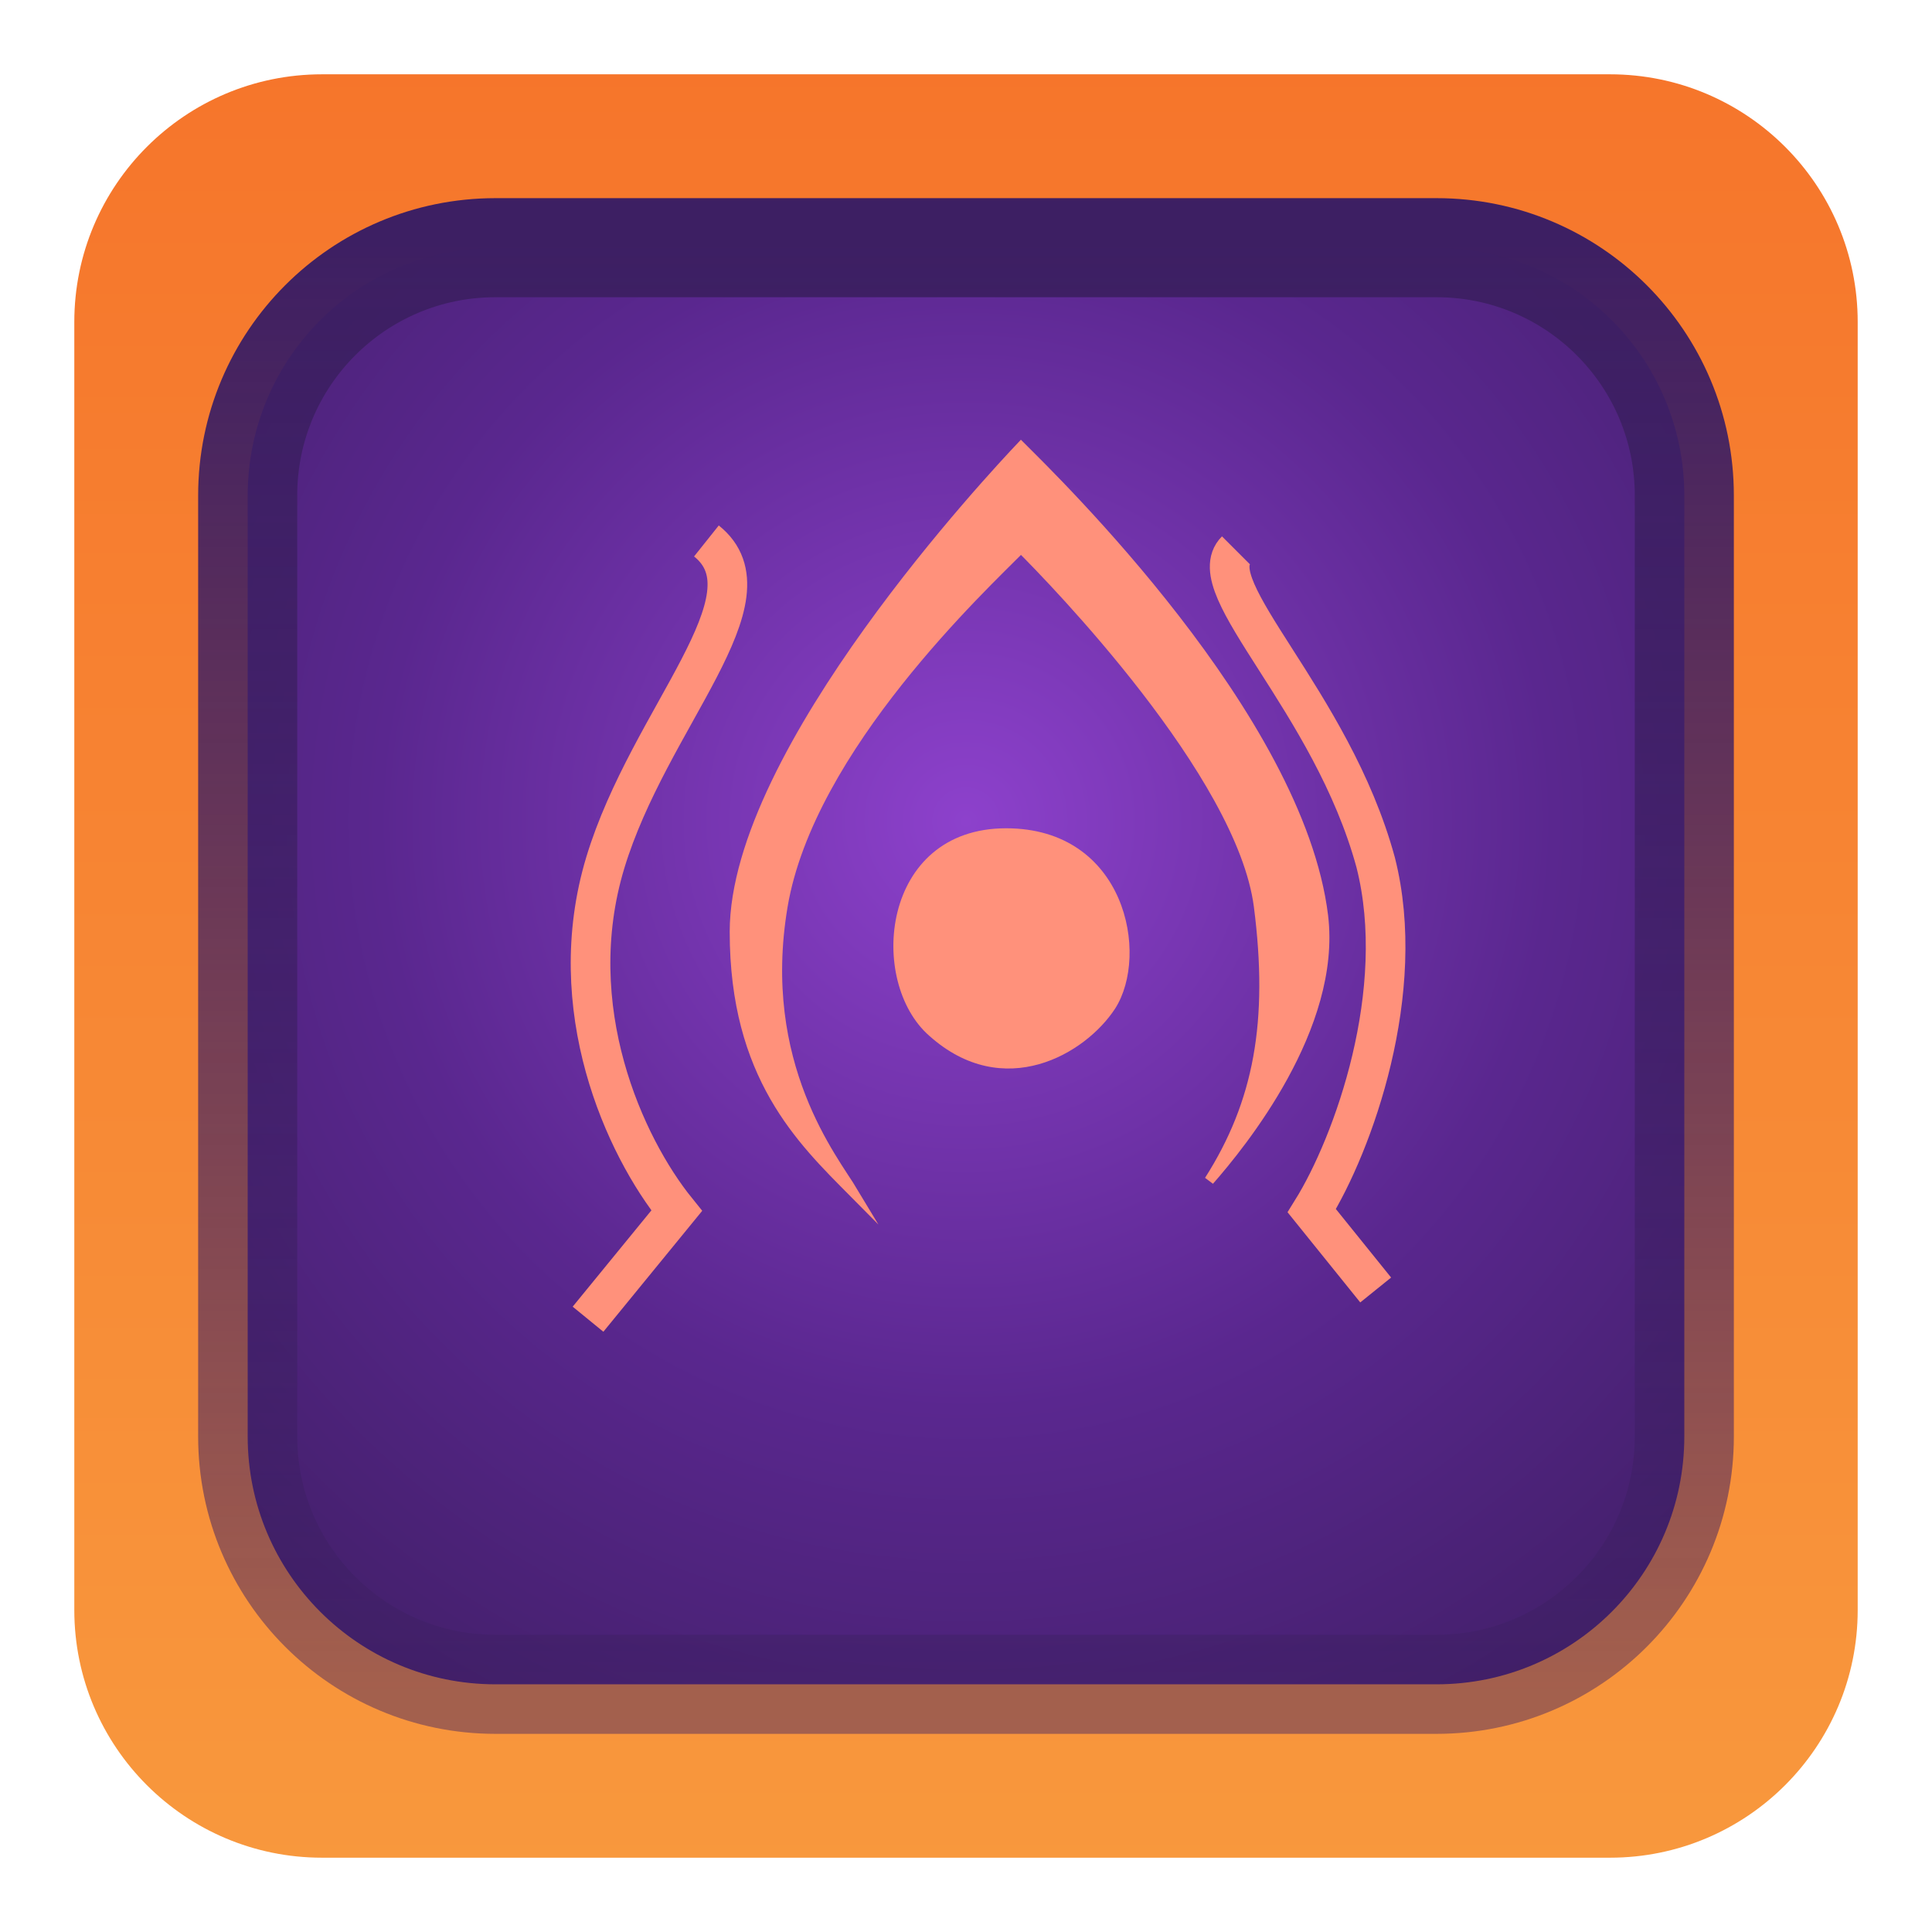
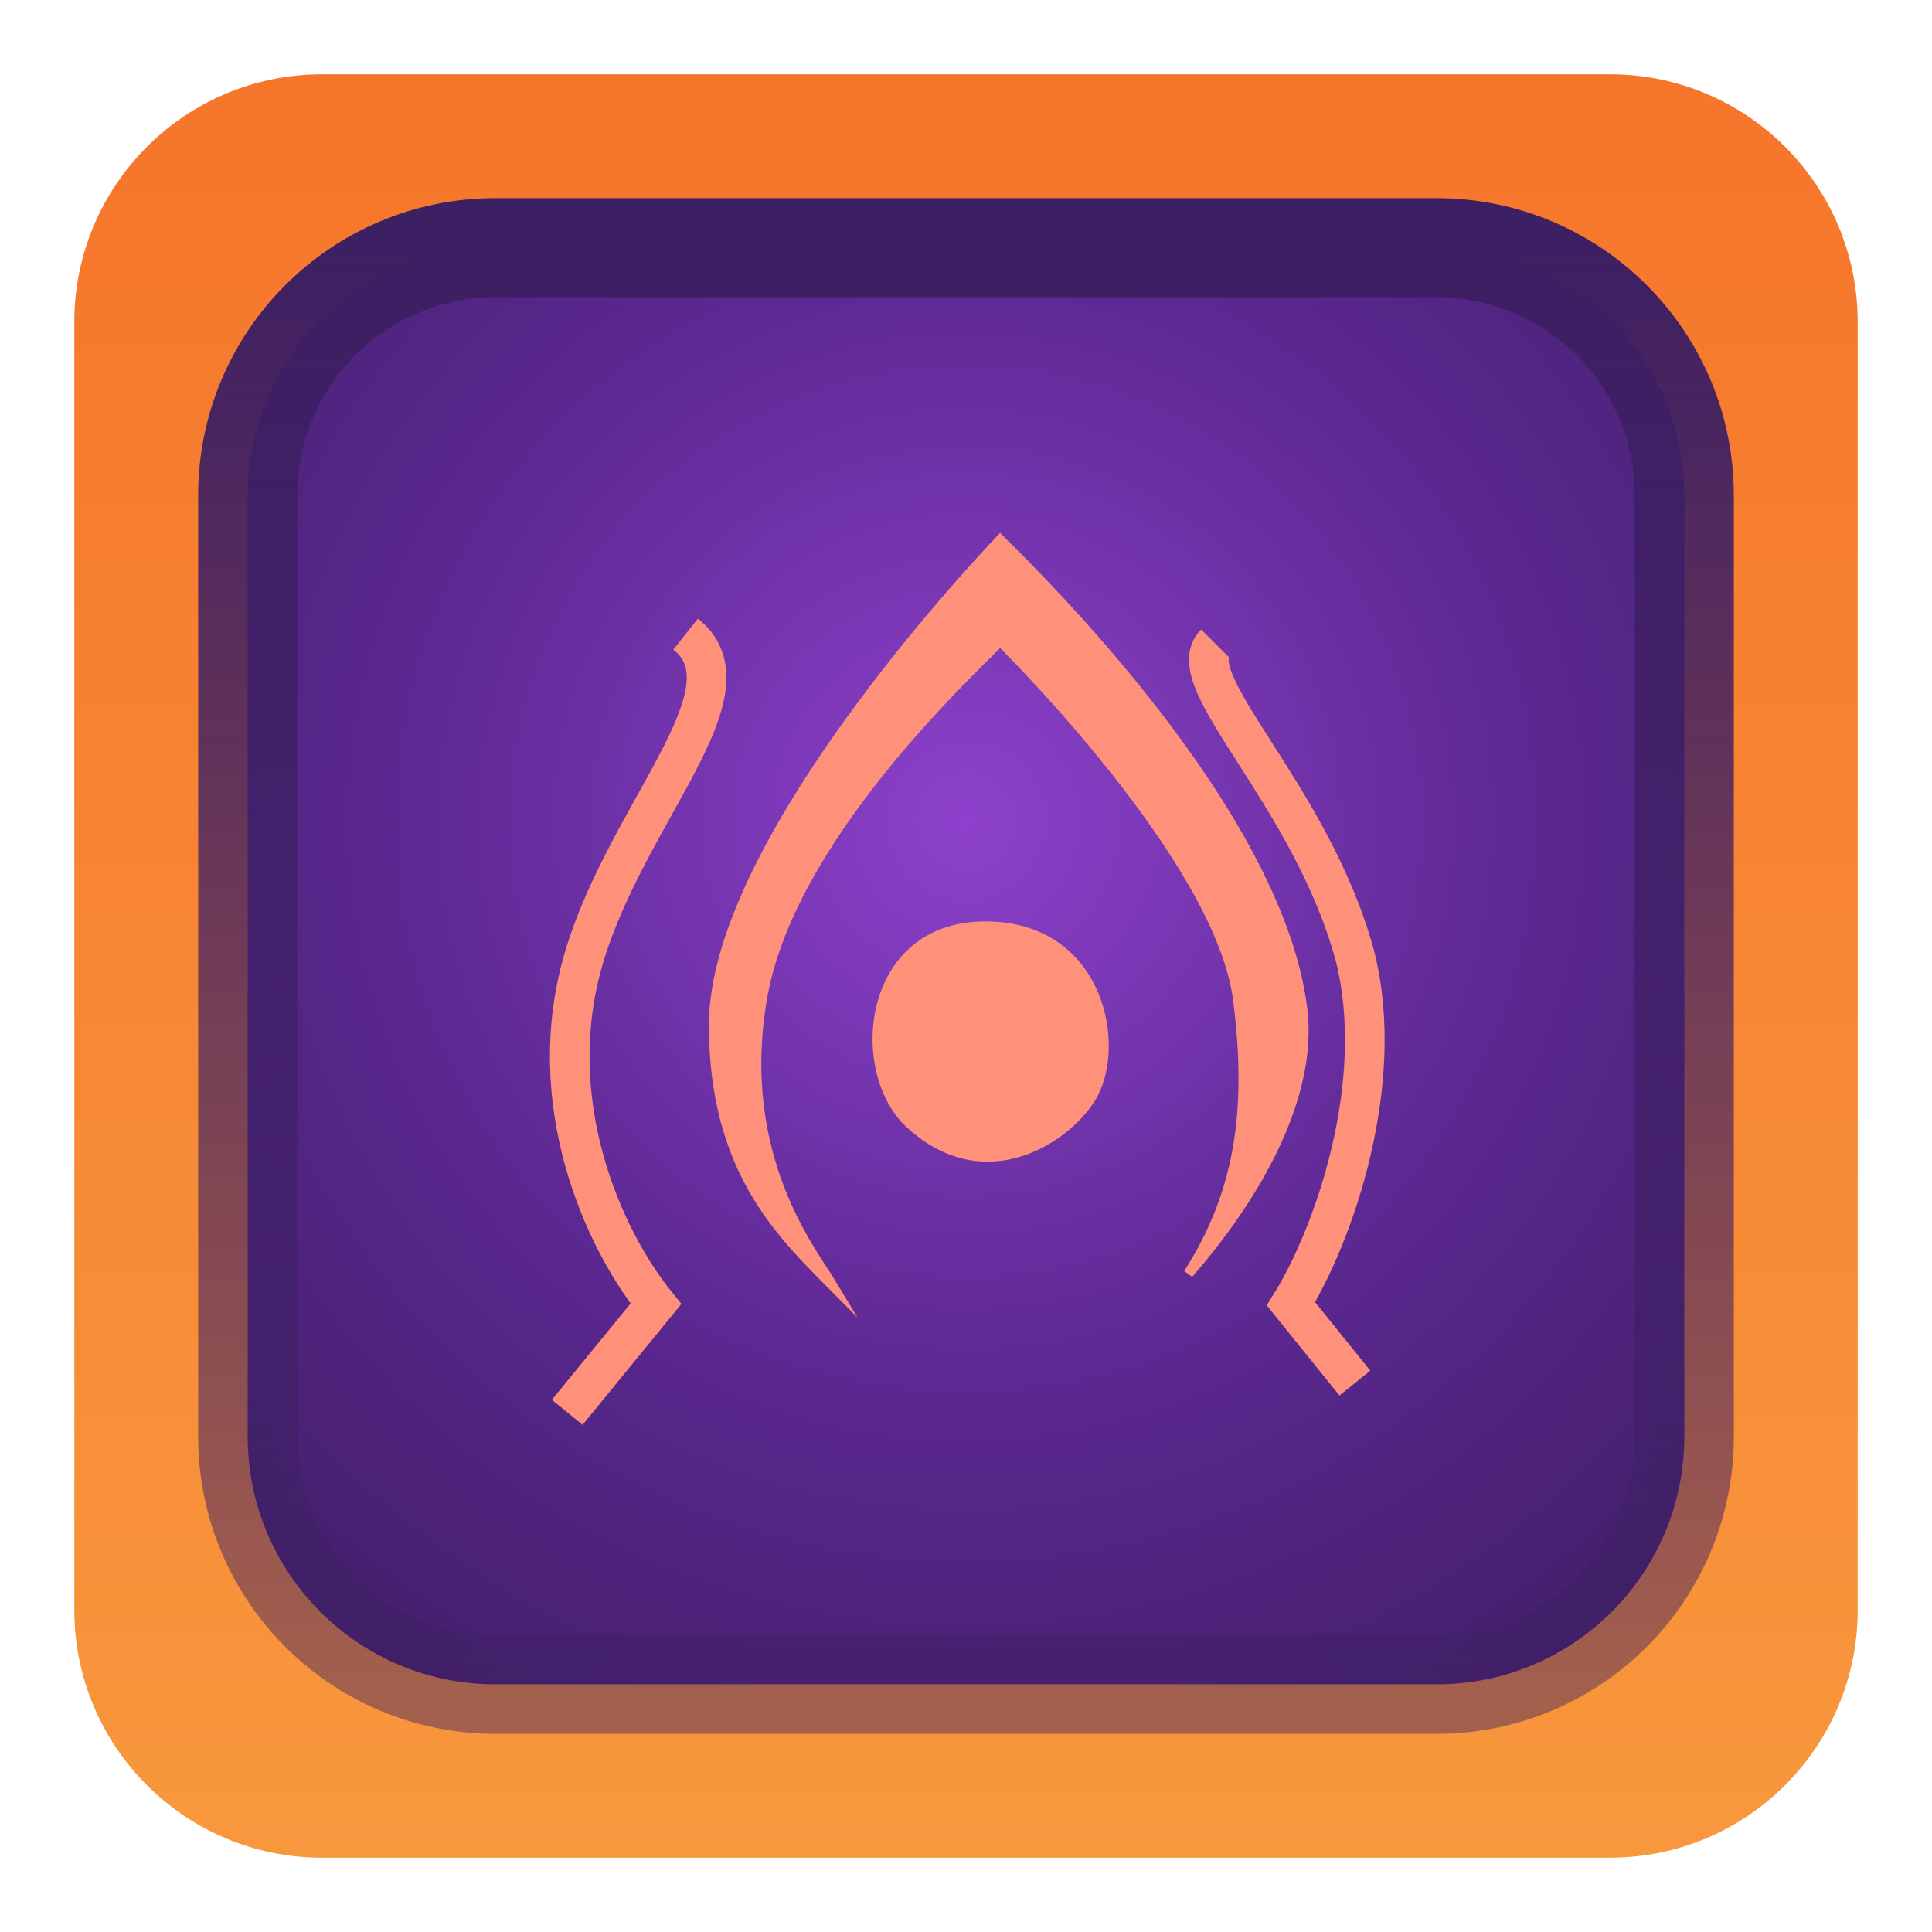
<svg xmlns="http://www.w3.org/2000/svg" width="39" height="39" viewBox="0 0 39 39" fill="none">
  <defs>
    <linearGradient id="magicOuter" x1="0.5" y1="0" x2="0.5" y2="1">
      <stop stop-color="#F6752B" offset="0" />
      <stop stop-color="#F8983D" offset="1" />
    </linearGradient>
    <radialGradient id="magicInner" cx="0.5" cy="0.4" r="0.7">
      <stop stop-color="#8D41CC" offset="0" />
      <stop stop-color="#5A278F" offset="0.58" />
      <stop stop-color="#44206C" offset="1" />
    </radialGradient>
    <linearGradient id="magicInnerStroke" x1="0.5" y1="0" x2="0.5" y2="1">
      <stop stop-color="#3D1F63" offset="0" />
      <stop stop-color="#3D1F63" stop-opacity="0.45" offset="1" />
    </linearGradient>
  </defs>
  <rect x="1.5" y="1.5" width="36" height="36" rx="5" fill="url(#magicOuter)" />
  <rect x="5.0" y="5.0" width="29" height="29" rx="5" fill="url(#magicInner)" stroke="url(#magicInnerStroke)" stroke-width="2" />
-   <g transform="translate(-62, -63)">
-     <path d="m30.59 31.66c5.6-4.58 12.04-4.47 15.92 0" stroke="#FF917B" stroke-miterlimit="10" stroke-width="1.2" />
-     <path d="m30.59 43.71c5.6 4.14 12.04 4.2 15.92 0" stroke="#FF917B" stroke-miterlimit="10" stroke-width="1.2" />
-     <path d="m37.84 37.96c0-1.87 1.48-2.48 2.27-2.48s2.17 0.83 2.17 2.26-1.47 2.18-2.17 2.18c-1.01 0-2.27-0.79-2.27-1.96z" fill="#FF917B" />
-     <path d="m124.4 28.82v8.35c0 1.91-0.33 4.01-2.24 4.01-1.92 0-4.08-2.57-4.08-4.01s2.16-2.12 2.16-4.28v-4.07" stroke="#FF917B" stroke-miterlimit="10" stroke-width="1.2" />
-     <path d="m124.2 28.82v8.35c0 1.91 0.51 4.01 2.42 4.01 1.92 0 3.58-2.25 3.58-4.01 0-1.09-2.3-1.84-2.3-3.55v-4.8" stroke="#FF917B" stroke-miterlimit="10" stroke-width="1.2" />
-     <path d="m124.5 43.01v4.56" stroke="#FF917B" stroke-miterlimit="10" stroke-width="1.2" />
-     <path d="m203.6 31.54c-3.38 5.82-1.86 10.51 0 12.76-0.93-3.99-0.48-10.78 6.88-10.78 6.99 0 8.24 5.39 7.49 10.78 2.3-3.49 2.1-7.53 0-11.41-0.1 2.42-0.1 2.18-0.1 2.93-1.5-2.3-3.82-3.49-7.54-3.49s-4.86 1.49-6.73 3.4v-4.19z" fill="#FF917B" />
-     <path d="m210 37.81c-0.64 1.25 0.14 2.23 1.03 2.23 1.16 0 1.69-0.76 1.59-1.65-0.16-1.18-1.86-1.73-2.62-0.58z" fill="#FF917B" />
-     <path d="m201.1 123.7h5.82l2.88-2.8h1.44l3.14 2.8h5.82" stroke="#FF917B" stroke-miterlimit="10" stroke-width="1.2" />
-     <path d="m203.1 120.4c3.49-2.94 4.97-4.44 7.26-4.44s4.23 1.8 7.43 4.44" stroke="#FF917B" stroke-miterlimit="10" stroke-width="3" />
-     <path d="m210.4 124.9v3.03l0.4 5.82h0.53l0.59-5.96v-2.89h-1.52z" fill="#FF917B" />
-     <path d="m30.18 122.8c3.63 1.45 6.93 5.34 8.46 9.97-2.52 0-5.68-0.11-6.23-1.1l-2.23-8.87z" stroke="#FF917B" stroke-miterlimit="10" stroke-width=".8" />
-     <path d="m46.72 123.7c-3.41 1.65-5.9 5.58-7.34 8.8h4.53l2.25-2.72 0.56-6.08z" stroke="#FF917B" stroke-miterlimit="10" stroke-width=".8" />
-     <path d="m33.95 123.3 3.89-7.19 0.07-0.14 0.07-0.15 0.01-0.02v0.01l0.02-0.04 0.02 0.04v-0.01l0.01 0.02 0.07 0.15 0.07 0.14 4.1 7.19" stroke="#FF917B" stroke-miterlimit="10" stroke-width=".8" />
+   <g transform="translate(-62.42, -61.12)">
    <path d="m76.26 73.92c1.43 1.14-1.15 3.56-2.04 6.49-0.89 2.94 0.39 5.73 1.44 7.03l-1.79 2.19" stroke="#FF917B" stroke-miterlimit="10" stroke-width=".8" />
    <path d="m86.95 74.11c-0.74 0.74 1.93 3.03 2.82 6.3 0.66 2.6-0.45 5.68-1.29 7.03l1.29 1.6" stroke="#FF917B" stroke-miterlimit="10" stroke-width=".8" />
    <path d="m76.83 81.81c0-3.65 5.29-9.27 5.78-9.79 0.65 0.65 5.61 5.46 6.1 9.47 0.27 2.24-1.65 4.6-2.3 5.34 1-1.57 1.3-3.21 1-5.54-0.35-2.68-4.15-6.58-4.8-7.23-0.74 0.75-4.27 4.03-4.81 7.23s1.03 5.12 1.42 5.77c-1.04-1.05-2.39-2.34-2.39-5.25z" fill="#FF917B" stroke="#FF917B" stroke-miterlimit="10" stroke-width=".2" />
    <path d="m82.31 79.72c-2.53 0-2.8 3.1-1.55 4.19 1.5 1.34 3.15 0.37 3.75-0.55 0.7-1.09 0.21-3.64-2.2-3.64z" fill="#FF917B" />
-     <path d="m160.7 72.66c2.71 2.25 9.2 3.64 13.2 0-2.42 2.15-3.16 4.57-3.16 7.51 0 2.93 0.14 6.61 3.31 9.24-2.94-2.2-8.61-2.58-13.35 0 2.78-2.3 3.15-4.1 3.15-8.29 0-3.34-0.89-6.11-3.15-8.46z" stroke="#FF917B" stroke-miterlimit="10" stroke-width=".8" />
-     <path d="m168.1 81.19-0.76 1.13 1.2 0.69 0.8-0.99-1.24-0.83z" fill="#FF917B" />
-     <path d="m124.5 115.4v8.72" stroke="#FF917B" stroke-miterlimit="10" stroke-width="2" />
-     <path d="m123.9 116.1c-4.77 0.5-6.39 5.03-6.39 6.89 0 3.95 3.7 6.05 4.69 6.54" stroke="#FF917B" stroke-miterlimit="10" stroke-width=".8" />
-     <path d="m124.7 116.1c4.77 0.5 6.39 5.03 6.39 6.89 0 3.95-3.7 6.05-4.69 6.54" stroke="#FF917B" stroke-miterlimit="10" stroke-width=".8" />
-     <path d="m124.5 122.8v11.62" stroke="#FF917B" stroke-miterlimit="10" stroke-width=".8" />
-     <path d="m72.13 162.1 3.75 0.45c2.11 0.28 3.44 2.2 3.63 6.2-1.2-3.1-2.49-4.34-7.38-6.65z" fill="#FF917B" />
-     <path d="m91.21 161.4-3.95 0.65c-1.92 0.35-3.06 4.15-3.06 6.65 1.71-3.49 2.71-4.83 7.01-7.3z" fill="#FF917B" />
-     <path d="m80.48 166.2 1.19 5.2h-1.19v1.14l1.54 4.33 1.76-4.77-0.27-0.89-0.8-0.1 0.75-4.91h-1.34l-0.45 2.94-1.19-2.94z" fill="#FF917B" />
-     <path d="m82.12 160.2-2.9 0.22 2.4 3.29 0.5 1.29 0.59-1.39 2.36-3.31-2.95-0.1z" fill="#FF917B" />
-     <path d="m160 167c-0.43 5.5 4.31 8.65 7.76 8.65 4.68 0 7.62-4.54 7.92-8.65 0.6 2.74-1.56 9.68-8.17 10.02-5.4 0.28-8.7-5.12-7.51-10.02z" fill="#FF917B" stroke="#FF917B" stroke-miterlimit="10" stroke-width=".2" />
-     <path d="m167.8 158.6-3.45 8.39c-0.89 2.54 1.63 4.45 3.2 4.45 1.86 0 3.29-2.01 2.7-4.45l-2.45-8.39zm-0.25 6.4c1.24 0 1.6 1.49 1.6 2.09 0 1.3-1 2-1.7 2-1.1 0-1.84-1.1-1.69-2s0.8-2.09 1.79-2.09z" fill="#FF917B" />
-     <path d="m203.9 204c2.35-1.25 3.4-1.73 5.11-1.73 2.06 0 3.92 1.44 5.69 1.44 1.38 0 2.17-0.6 2.91-1.14" stroke="#FF917B" stroke-miterlimit="10" stroke-width="1.2" />
-     <path d="m203.1 211.2h2.94" stroke="#FF917B" stroke-miterlimit="10" stroke-width="1.2" />
-     <path d="m216.9 210.9h2.74" stroke="#FF917B" stroke-miterlimit="10" stroke-width="1.2" />
-     <path d="m204.7 211.7c0-4.58 3.33-6.55 5.91-6.55 3.17 0 6 2.57 6 6.2 0 3.9-2.93 6.29-6 6.19-3.2-0.1-5.91-2.29-5.91-5.84z" stroke="#FF917B" stroke-miterlimit="10" stroke-width="1.2" />
-     <path d="m204.2 217c2.29 0.9 3.49 1.4 5.9 1.4 2.26 0 3.67-0.9 5.28-1.6" stroke="#FF917B" stroke-miterlimit="10" stroke-width="1.2" />
-     <path d="m37.91 202.1v6.61c0 2.99 2.16 4.71 4.22 4.56 2.25-0.15 3.59-2.31 3.59-4.27 0-2.2-1.29-3.74-2.9-5.18 2.9 1.09 4.43 3.4 4.29 6.39-0.3 4.24-3.5 5.69-7 5.84-3.49 0.15-6.1-2.53-6.6-4.94-0.99-4.53 1.61-7.78 4.4-9.01z" stroke="#FF917B" stroke-miterlimit="10" stroke-width=".8" />
-     <path d="m38.21 214.5v5.14" stroke="#FF917B" stroke-miterlimit="10" stroke-width="1.2" />
-     <path d="m118.4 205.1v6.5c0 1.56 5.3 4.49 5.8 4.49 0.74 0 6-2.93 6-4.49v-6.5" stroke="#FF917B" stroke-miterlimit="10" stroke-width="1.2" />
-     <path d="m124.2 200.9v9.3" stroke="#FF917B" stroke-miterlimit="10" stroke-width="1.2" />
  </g>
</svg>
